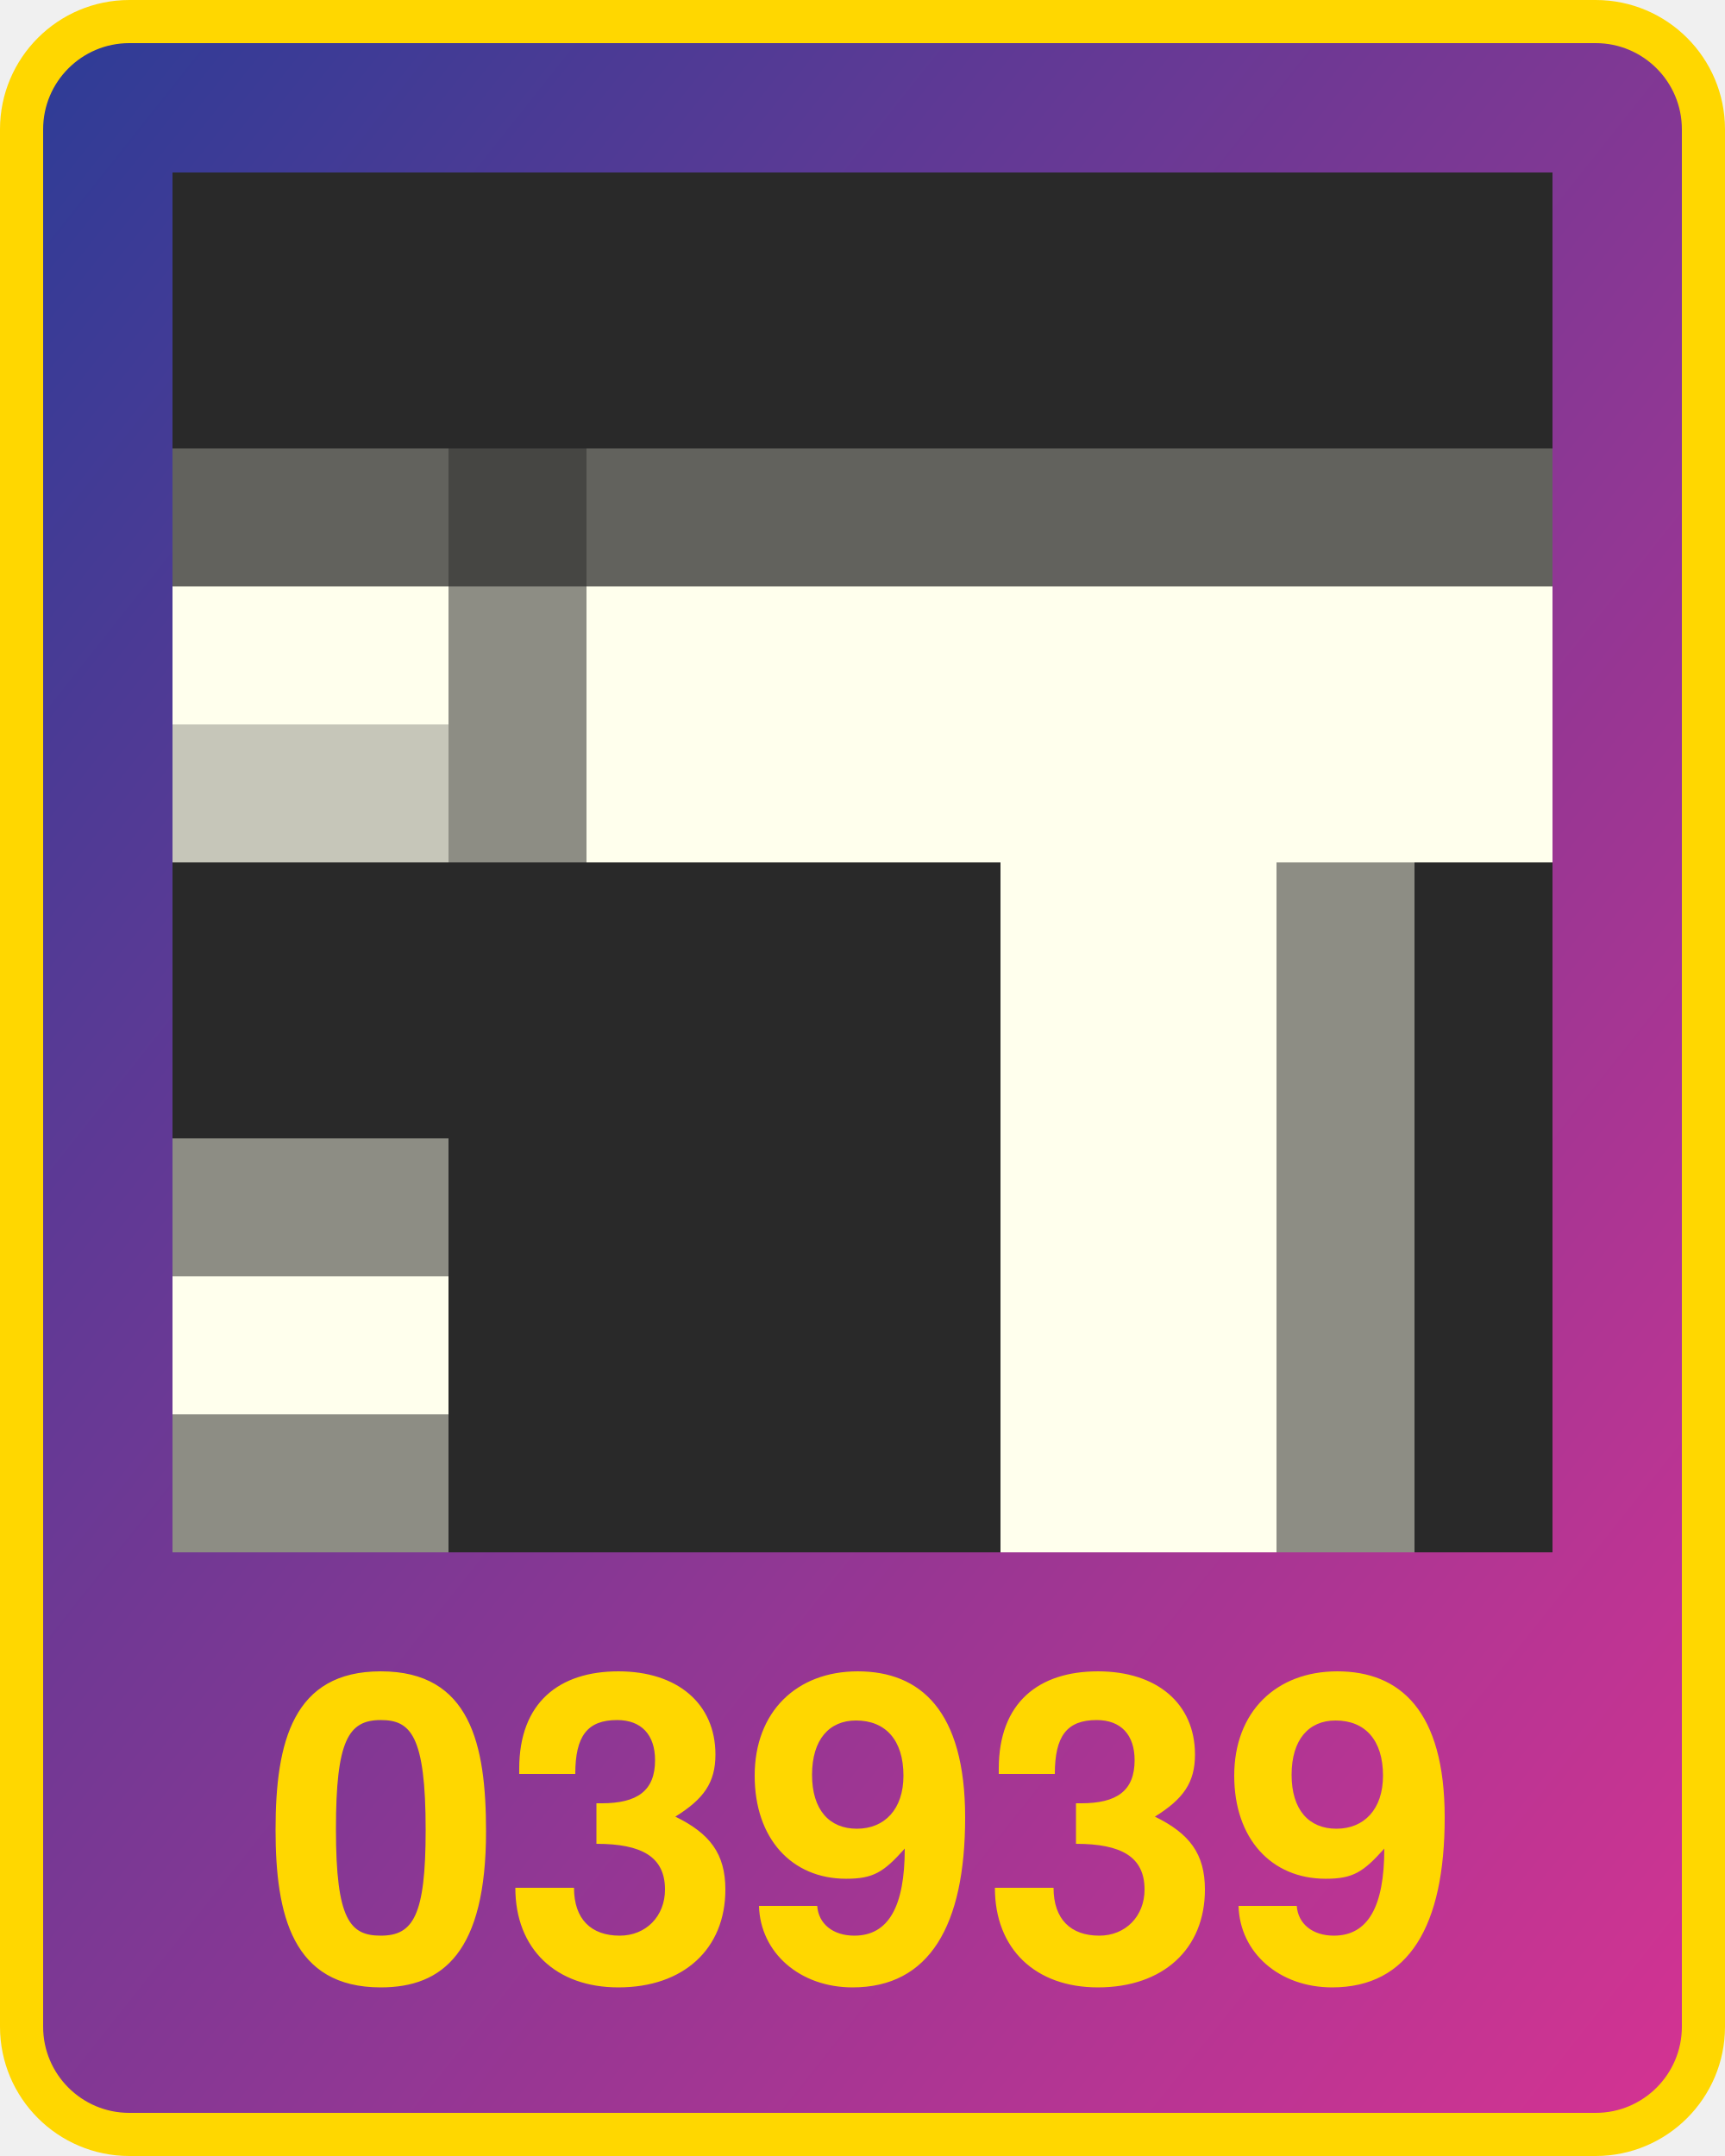
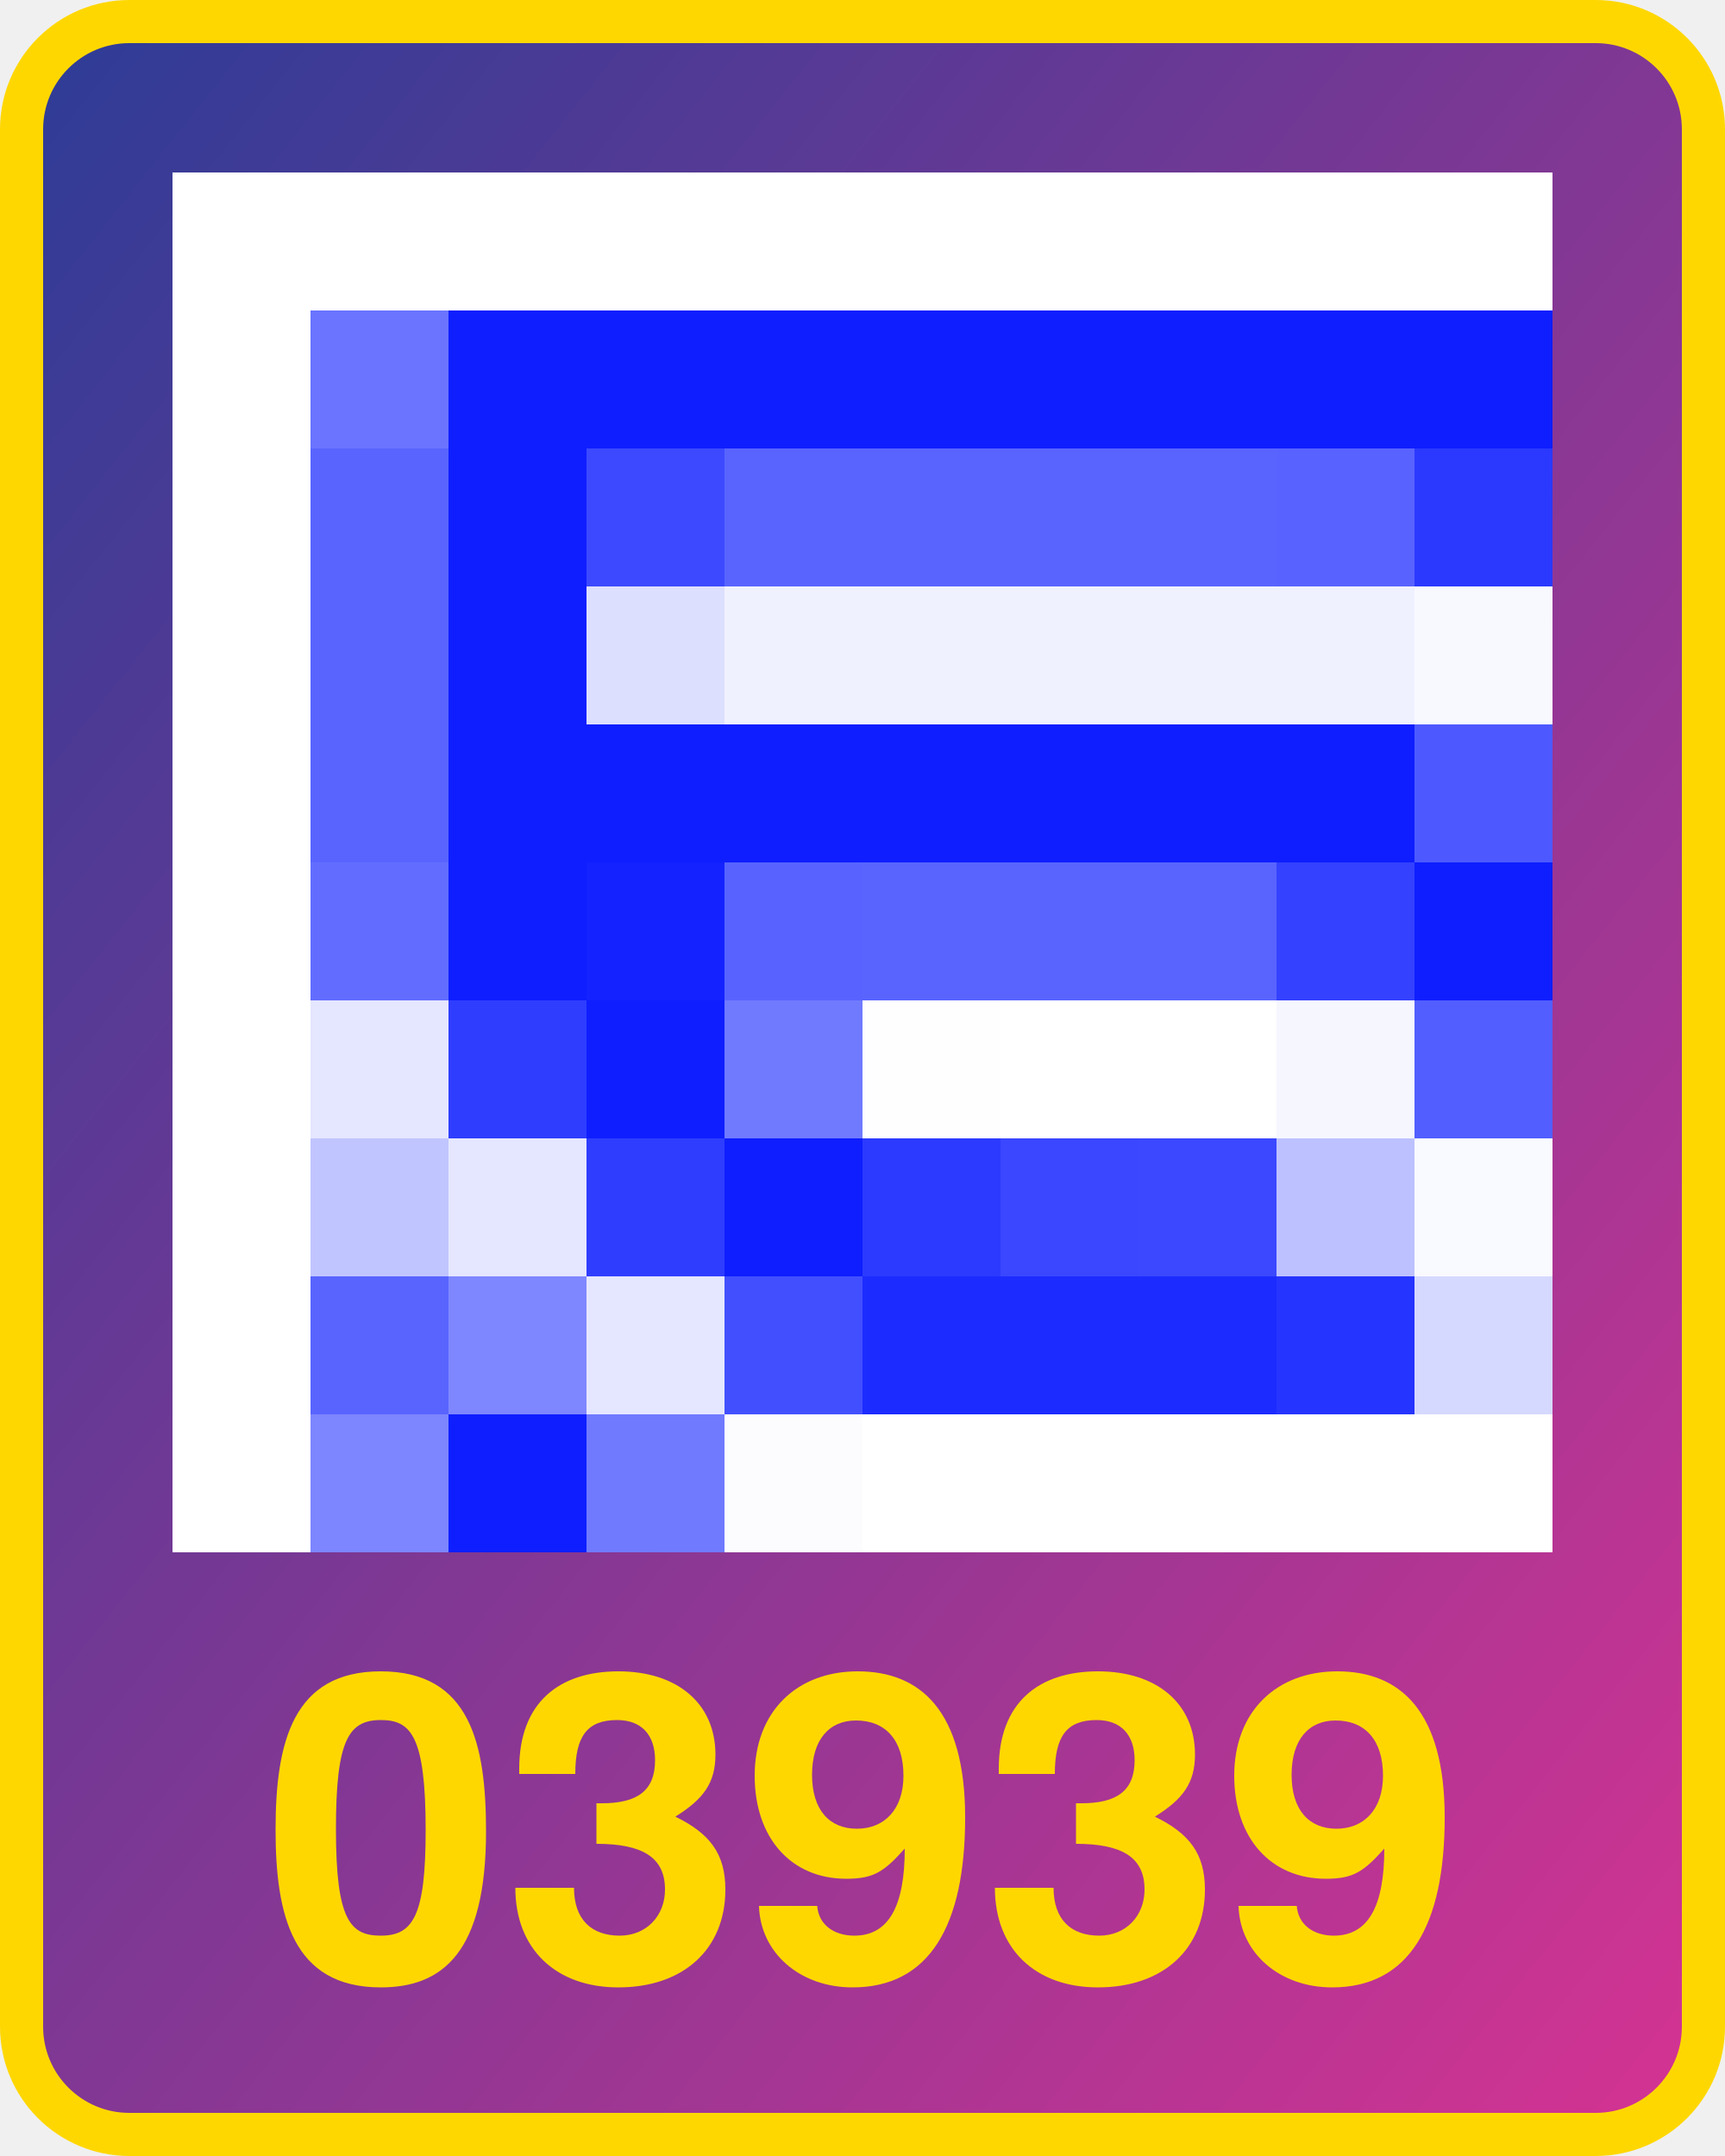
<svg xmlns="http://www.w3.org/2000/svg" width="800" height="1000">
  <defs>
    <linearGradient id="g" x1="0" x2="1" y1="0" y2="1">
      <stop offset="0%" stop-color="#2d3c96" />
      <stop offset="100%" stop-color="#d53392" />
    </linearGradient>
  </defs>
  <rect x="10" y="10" width="780" height="980" fill="url(#g)" rx="50" ry="50" stroke="gold" stroke-width="20" />
  <text x="400" y="920" width="780" text-anchor="middle" style="font:bold 200px 'Helvetica Neue';fill:gold">03939</text>
  <g transform="translate(80 80) scale(64)">
-     <rect x="0" y="0" width="1" height="1" fill="#292929" />
-     <rect x="0" y="1" width="1" height="1" fill="#292929" />
-     <rect x="0" y="2" width="1" height="1" fill="#62625d" />
-     <rect x="0" y="3" width="1" height="1" fill="#ffffed" />
-     <rect x="0" y="4" width="1" height="1" fill="#c6c6b9" />
-     <rect x="0" y="5" width="1" height="1" fill="#292929" />
-     <rect x="0" y="6" width="1" height="1" fill="#292929" />
-     <rect x="0" y="7" width="1" height="1" fill="#8d8d84" />
-     <rect x="0" y="8" width="1" height="1" fill="#ffffed" />
-     <rect x="0" y="9" width="1" height="1" fill="#8d8d84" />
-     <rect x="1" y="0" width="1" height="1" fill="#292929" />
-     <rect x="1" y="1" width="1" height="1" fill="#292929" />
-     <rect x="1" y="2" width="1" height="1" fill="#62625d" />
-     <rect x="1" y="3" width="1" height="1" fill="#ffffed" />
-     <rect x="1" y="4" width="1" height="1" fill="#c6c6b9" />
-     <rect x="1" y="5" width="1" height="1" fill="#292929" />
-     <rect x="1" y="6" width="1" height="1" fill="#292929" />
-     <rect x="1" y="7" width="1" height="1" fill="#8d8d84" />
-     <rect x="1" y="8" width="1" height="1" fill="#ffffed" />
-     <rect x="1" y="9" width="1" height="1" fill="#8d8d84" />
-     <rect x="2" y="0" width="1" height="1" fill="#292929" />
-     <rect x="2" y="1" width="1" height="1" fill="#292929" />
-     <rect x="2" y="2" width="1" height="1" fill="#464643" />
-     <rect x="2" y="3" width="1" height="1" fill="#8d8d84" />
-     <rect x="2" y="4" width="1" height="1" fill="#8d8d84" />
-     <rect x="2" y="5" width="1" height="1" fill="#292929" />
-     <rect x="2" y="6" width="1" height="1" fill="#292929" />
-     <rect x="2" y="7" width="1" height="1" fill="#292929" />
-     <rect x="2" y="8" width="1" height="1" fill="#292929" />
-     <rect x="2" y="9" width="1" height="1" fill="#292929" />
-     <rect x="3" y="0" width="1" height="1" fill="#292929" />
-     <rect x="3" y="1" width="1" height="1" fill="#292929" />
-     <rect x="3" y="2" width="1" height="1" fill="#62625d" />
-     <rect x="3" y="3" width="1" height="1" fill="#ffffed" />
-     <rect x="3" y="4" width="1" height="1" fill="#ffffed" />
-     <rect x="3" y="5" width="1" height="1" fill="#292929" />
-     <rect x="3" y="6" width="1" height="1" fill="#292929" />
-     <rect x="3" y="7" width="1" height="1" fill="#292929" />
-     <rect x="3" y="8" width="1" height="1" fill="#292929" />
-     <rect x="3" y="9" width="1" height="1" fill="#292929" />
-     <rect x="4" y="0" width="1" height="1" fill="#292929" />
-     <rect x="4" y="1" width="1" height="1" fill="#292929" />
-     <rect x="4" y="2" width="1" height="1" fill="#62625d" />
-     <rect x="4" y="3" width="1" height="1" fill="#ffffed" />
-     <rect x="4" y="4" width="1" height="1" fill="#ffffed" />
-     <rect x="4" y="5" width="1" height="1" fill="#292929" />
-     <rect x="4" y="6" width="1" height="1" fill="#292929" />
-     <rect x="4" y="7" width="1" height="1" fill="#292929" />
-     <rect x="4" y="8" width="1" height="1" fill="#292929" />
-     <rect x="4" y="9" width="1" height="1" fill="#292929" />
-     <rect x="5" y="0" width="1" height="1" fill="#292929" />
-     <rect x="5" y="1" width="1" height="1" fill="#292929" />
-     <rect x="5" y="2" width="1" height="1" fill="#62625d" />
-     <rect x="5" y="3" width="1" height="1" fill="#ffffed" />
-     <rect x="5" y="4" width="1" height="1" fill="#ffffed" />
-     <rect x="5" y="5" width="1" height="1" fill="#292929" />
-     <rect x="5" y="6" width="1" height="1" fill="#292929" />
-     <rect x="5" y="7" width="1" height="1" fill="#292929" />
-     <rect x="5" y="8" width="1" height="1" fill="#292929" />
-     <rect x="5" y="9" width="1" height="1" fill="#292929" />
-     <rect x="6" y="0" width="1" height="1" fill="#292929" />
-     <rect x="6" y="1" width="1" height="1" fill="#292929" />
-     <rect x="6" y="2" width="1" height="1" fill="#62625d" />
-     <rect x="6" y="3" width="1" height="1" fill="#ffffed" />
-     <rect x="6" y="4" width="1" height="1" fill="#ffffed" />
-     <rect x="6" y="5" width="1" height="1" fill="#ffffed" />
-     <rect x="6" y="6" width="1" height="1" fill="#ffffed" />
-     <rect x="6" y="7" width="1" height="1" fill="#ffffed" />
-     <rect x="6" y="8" width="1" height="1" fill="#ffffed" />
-     <rect x="6" y="9" width="1" height="1" fill="#ffffed" />
-     <rect x="7" y="0" width="1" height="1" fill="#292929" />
-     <rect x="7" y="1" width="1" height="1" fill="#292929" />
-     <rect x="7" y="2" width="1" height="1" fill="#62625d" />
-     <rect x="7" y="3" width="1" height="1" fill="#ffffed" />
-     <rect x="7" y="4" width="1" height="1" fill="#ffffed" />
-     <rect x="7" y="5" width="1" height="1" fill="#ffffed" />
-     <rect x="7" y="6" width="1" height="1" fill="#ffffed" />
-     <rect x="7" y="7" width="1" height="1" fill="#ffffed" />
-     <rect x="7" y="8" width="1" height="1" fill="#ffffed" />
-     <rect x="7" y="9" width="1" height="1" fill="#ffffed" />
-     <rect x="8" y="0" width="1" height="1" fill="#292929" />
-     <rect x="8" y="1" width="1" height="1" fill="#292929" />
-     <rect x="8" y="2" width="1" height="1" fill="#62625d" />
-     <rect x="8" y="3" width="1" height="1" fill="#ffffed" />
-     <rect x="8" y="4" width="1" height="1" fill="#ffffed" />
-     <rect x="8" y="5" width="1" height="1" fill="#8d8d84" />
-     <rect x="8" y="6" width="1" height="1" fill="#8d8d84" />
-     <rect x="8" y="7" width="1" height="1" fill="#8d8d84" />
-     <rect x="8" y="8" width="1" height="1" fill="#8d8d84" />
-     <rect x="8" y="9" width="1" height="1" fill="#8d8d84" />
-     <rect x="9" y="0" width="1" height="1" fill="#292929" />
-     <rect x="9" y="1" width="1" height="1" fill="#292929" />
-     <rect x="9" y="2" width="1" height="1" fill="#62625d" />
-     <rect x="9" y="3" width="1" height="1" fill="#ffffed" />
-     <rect x="9" y="4" width="1" height="1" fill="#ffffed" />
-     <rect x="9" y="5" width="1" height="1" fill="#292929" />
-     <rect x="9" y="6" width="1" height="1" fill="#292929" />
-     <rect x="9" y="7" width="1" height="1" fill="#292929" />
-     <rect x="9" y="8" width="1" height="1" fill="#292929" />
-     <rect x="9" y="9" width="1" height="1" fill="#292929" />
+     <rect x="0" y="0" width="1" height="1" fill="#ffffff" />
+     <rect x="0" y="1" width="1" height="1" fill="#ffffff" />
+     <rect x="0" y="2" width="1" height="1" fill="#ffffff" />
+     <rect x="0" y="3" width="1" height="1" fill="#ffffff" />
+     <rect x="0" y="4" width="1" height="1" fill="#ffffff" />
+     <rect x="0" y="5" width="1" height="1" fill="#ffffff" />
+     <rect x="0" y="6" width="1" height="1" fill="#ffffff" />
+     <rect x="0" y="7" width="1" height="1" fill="#ffffff" />
+     <rect x="0" y="8" width="1" height="1" fill="#ffffff" />
+     <rect x="0" y="9" width="1" height="1" fill="#ffffff" />
+     <rect x="1" y="0" width="1" height="1" fill="#ffffff" />
+     <rect x="1" y="1" width="1" height="1" fill="#6a74ff" />
+     <rect x="1" y="2" width="1" height="1" fill="#5964ff" />
+     <rect x="1" y="3" width="1" height="1" fill="#5964ff" />
+     <rect x="1" y="4" width="1" height="1" fill="#5964ff" />
+     <rect x="1" y="5" width="1" height="1" fill="#626dff" />
+     <rect x="1" y="6" width="1" height="1" fill="#e5e6ff" />
+     <rect x="1" y="7" width="1" height="1" fill="#c1c5ff" />
+     <rect x="1" y="8" width="1" height="1" fill="#5964ff" />
+     <rect x="1" y="9" width="1" height="1" fill="#7d85ff" />
+     <rect x="2" y="0" width="1" height="1" fill="#ffffff" />
+     <rect x="2" y="1" width="1" height="1" fill="#0e1eff" />
+     <rect x="2" y="2" width="1" height="1" fill="#0e1eff" />
+     <rect x="2" y="3" width="1" height="1" fill="#0e1eff" />
+     <rect x="2" y="4" width="1" height="1" fill="#0e1eff" />
+     <rect x="2" y="5" width="1" height="1" fill="#0e1eff" />
+     <rect x="2" y="6" width="1" height="1" fill="#2f3dff" />
+     <rect x="2" y="7" width="1" height="1" fill="#e5e6ff" />
+     <rect x="2" y="8" width="1" height="1" fill="#7e87ff" />
+     <rect x="2" y="9" width="1" height="1" fill="#0e1eff" />
+     <rect x="3" y="0" width="1" height="1" fill="#ffffff" />
+     <rect x="3" y="1" width="1" height="1" fill="#0e1eff" />
+     <rect x="3" y="2" width="1" height="1" fill="#3c49ff" />
+     <rect x="3" y="3" width="1" height="1" fill="#dddfff" />
+     <rect x="3" y="4" width="1" height="1" fill="#0e1eff" />
+     <rect x="3" y="5" width="1" height="1" fill="#1322ff" />
+     <rect x="3" y="6" width="1" height="1" fill="#0e1eff" />
+     <rect x="3" y="7" width="1" height="1" fill="#2f3dff" />
+     <rect x="3" y="8" width="1" height="1" fill="#e5e6ff" />
+     <rect x="3" y="9" width="1" height="1" fill="#707aff" />
+     <rect x="4" y="0" width="1" height="1" fill="#ffffff" />
+     <rect x="4" y="1" width="1" height="1" fill="#0e1eff" />
+     <rect x="4" y="2" width="1" height="1" fill="#5964ff" />
+     <rect x="4" y="3" width="1" height="1" fill="#f0f1ff" />
+     <rect x="4" y="4" width="1" height="1" fill="#0e1eff" />
+     <rect x="4" y="5" width="1" height="1" fill="#5863ff" />
+     <rect x="4" y="6" width="1" height="1" fill="#707aff" />
+     <rect x="4" y="7" width="1" height="1" fill="#0e1eff" />
+     <rect x="4" y="8" width="1" height="1" fill="#424fff" />
+     <rect x="4" y="9" width="1" height="1" fill="#fcfcff" />
+     <rect x="5" y="0" width="1" height="1" fill="#ffffff" />
+     <rect x="5" y="1" width="1" height="1" fill="#0e1eff" />
+     <rect x="5" y="2" width="1" height="1" fill="#5964ff" />
+     <rect x="5" y="3" width="1" height="1" fill="#f0f1ff" />
+     <rect x="5" y="4" width="1" height="1" fill="#0e1eff" />
+     <rect x="5" y="5" width="1" height="1" fill="#5964ff" />
+     <rect x="5" y="6" width="1" height="1" fill="#fefeff" />
+     <rect x="5" y="7" width="1" height="1" fill="#2c3aff" />
+     <rect x="5" y="8" width="1" height="1" fill="#1c2bff" />
+     <rect x="5" y="9" width="1" height="1" fill="#ffffff" />
+     <rect x="6" y="0" width="1" height="1" fill="#ffffff" />
+     <rect x="6" y="1" width="1" height="1" fill="#0e1eff" />
+     <rect x="6" y="2" width="1" height="1" fill="#5964ff" />
+     <rect x="6" y="3" width="1" height="1" fill="#f0f1ff" />
+     <rect x="6" y="4" width="1" height="1" fill="#0e1eff" />
+     <rect x="6" y="5" width="1" height="1" fill="#5964ff" />
+     <rect x="6" y="6" width="1" height="1" fill="#ffffff" />
+     <rect x="6" y="7" width="1" height="1" fill="#3a47ff" />
+     <rect x="6" y="8" width="1" height="1" fill="#1c2bff" />
+     <rect x="6" y="9" width="1" height="1" fill="#ffffff" />
+     <rect x="7" y="0" width="1" height="1" fill="#ffffff" />
+     <rect x="7" y="1" width="1" height="1" fill="#0e1eff" />
+     <rect x="7" y="2" width="1" height="1" fill="#5964ff" />
+     <rect x="7" y="3" width="1" height="1" fill="#f0f1ff" />
+     <rect x="7" y="4" width="1" height="1" fill="#0e1eff" />
+     <rect x="7" y="5" width="1" height="1" fill="#5964ff" />
+     <rect x="7" y="6" width="1" height="1" fill="#ffffff" />
+     <rect x="7" y="7" width="1" height="1" fill="#3b48ff" />
+     <rect x="7" y="8" width="1" height="1" fill="#1c2bff" />
+     <rect x="7" y="9" width="1" height="1" fill="#ffffff" />
+     <rect x="8" y="0" width="1" height="1" fill="#ffffff" />
+     <rect x="8" y="1" width="1" height="1" fill="#0e1eff" />
+     <rect x="8" y="2" width="1" height="1" fill="#5863ff" />
+     <rect x="8" y="3" width="1" height="1" fill="#f0f1ff" />
+     <rect x="8" y="4" width="1" height="1" fill="#0e1eff" />
+     <rect x="8" y="5" width="1" height="1" fill="#3441ff" />
+     <rect x="8" y="6" width="1" height="1" fill="#f6f6ff" />
+     <rect x="8" y="7" width="1" height="1" fill="#bdc1ff" />
+     <rect x="8" y="8" width="1" height="1" fill="#2634ff" />
+     <rect x="8" y="9" width="1" height="1" fill="#ffffff" />
+     <rect x="9" y="0" width="1" height="1" fill="#ffffff" />
+     <rect x="9" y="1" width="1" height="1" fill="#0e1eff" />
+     <rect x="9" y="2" width="1" height="1" fill="#2b39ff" />
+     <rect x="9" y="3" width="1" height="1" fill="#f8f9ff" />
+     <rect x="9" y="4" width="1" height="1" fill="#4d59ff" />
+     <rect x="9" y="5" width="1" height="1" fill="#0e1eff" />
+     <rect x="9" y="6" width="1" height="1" fill="#525eff" />
+     <rect x="9" y="7" width="1" height="1" fill="#f9faff" />
+     <rect x="9" y="8" width="1" height="1" fill="#d6d9ff" />
+     <rect x="9" y="9" width="1" height="1" fill="#ffffff" />
  </g>
</svg>
